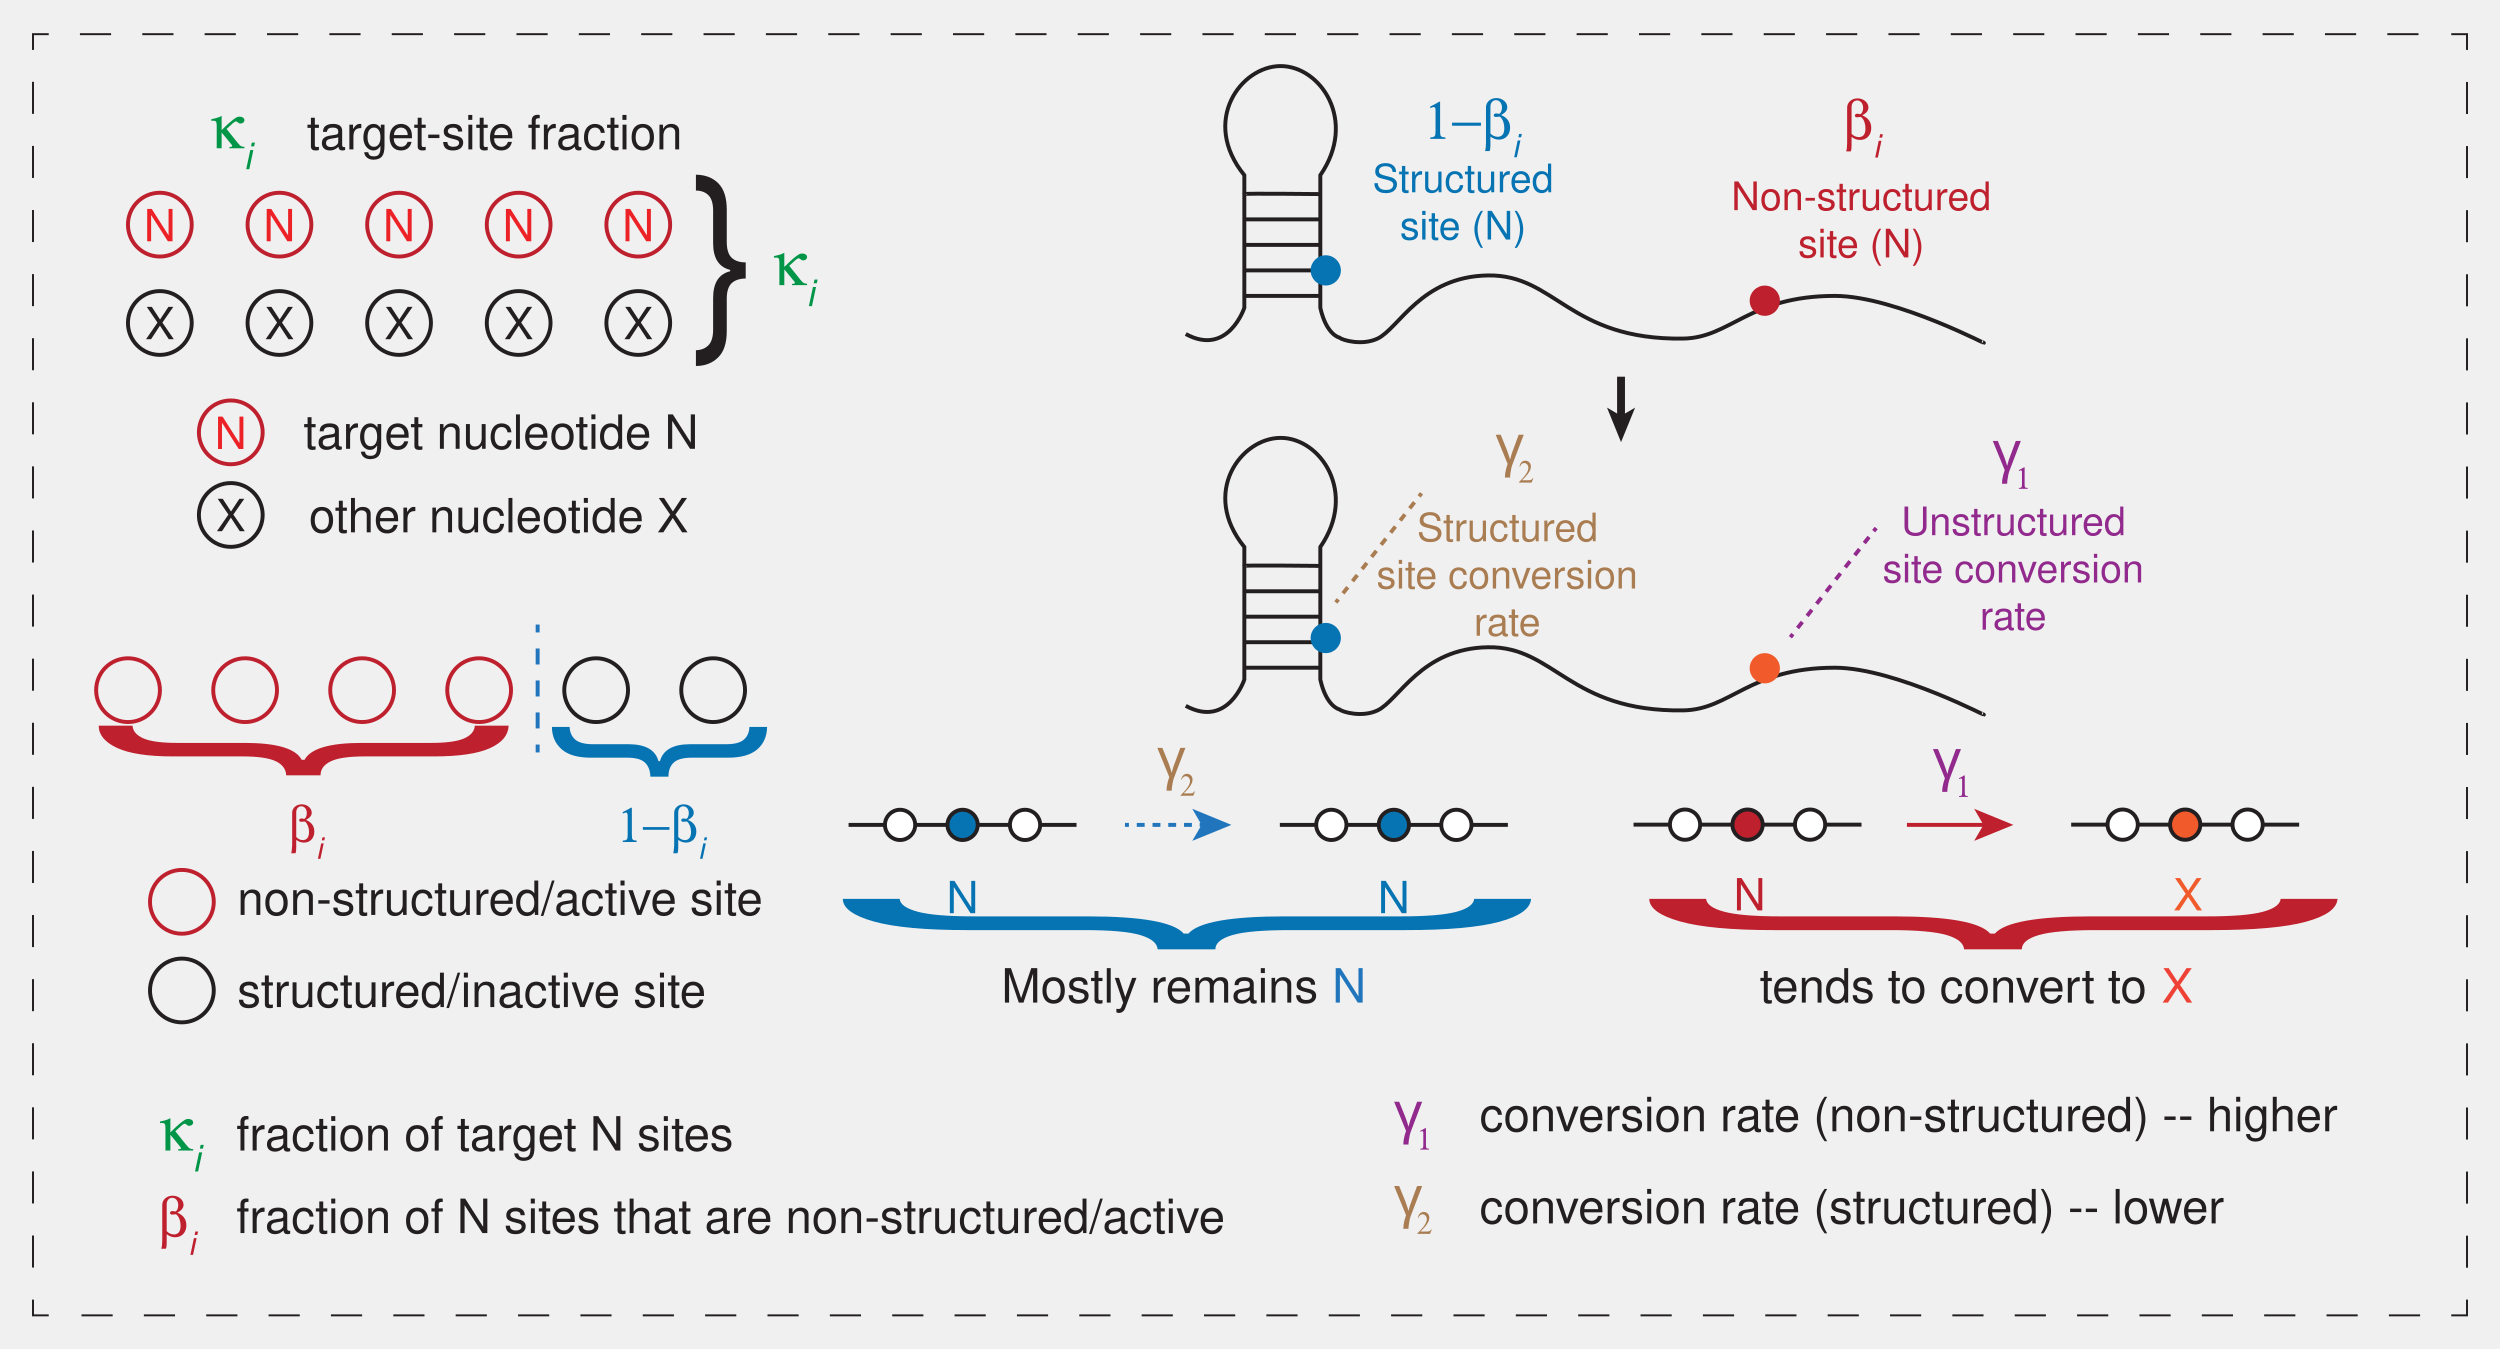
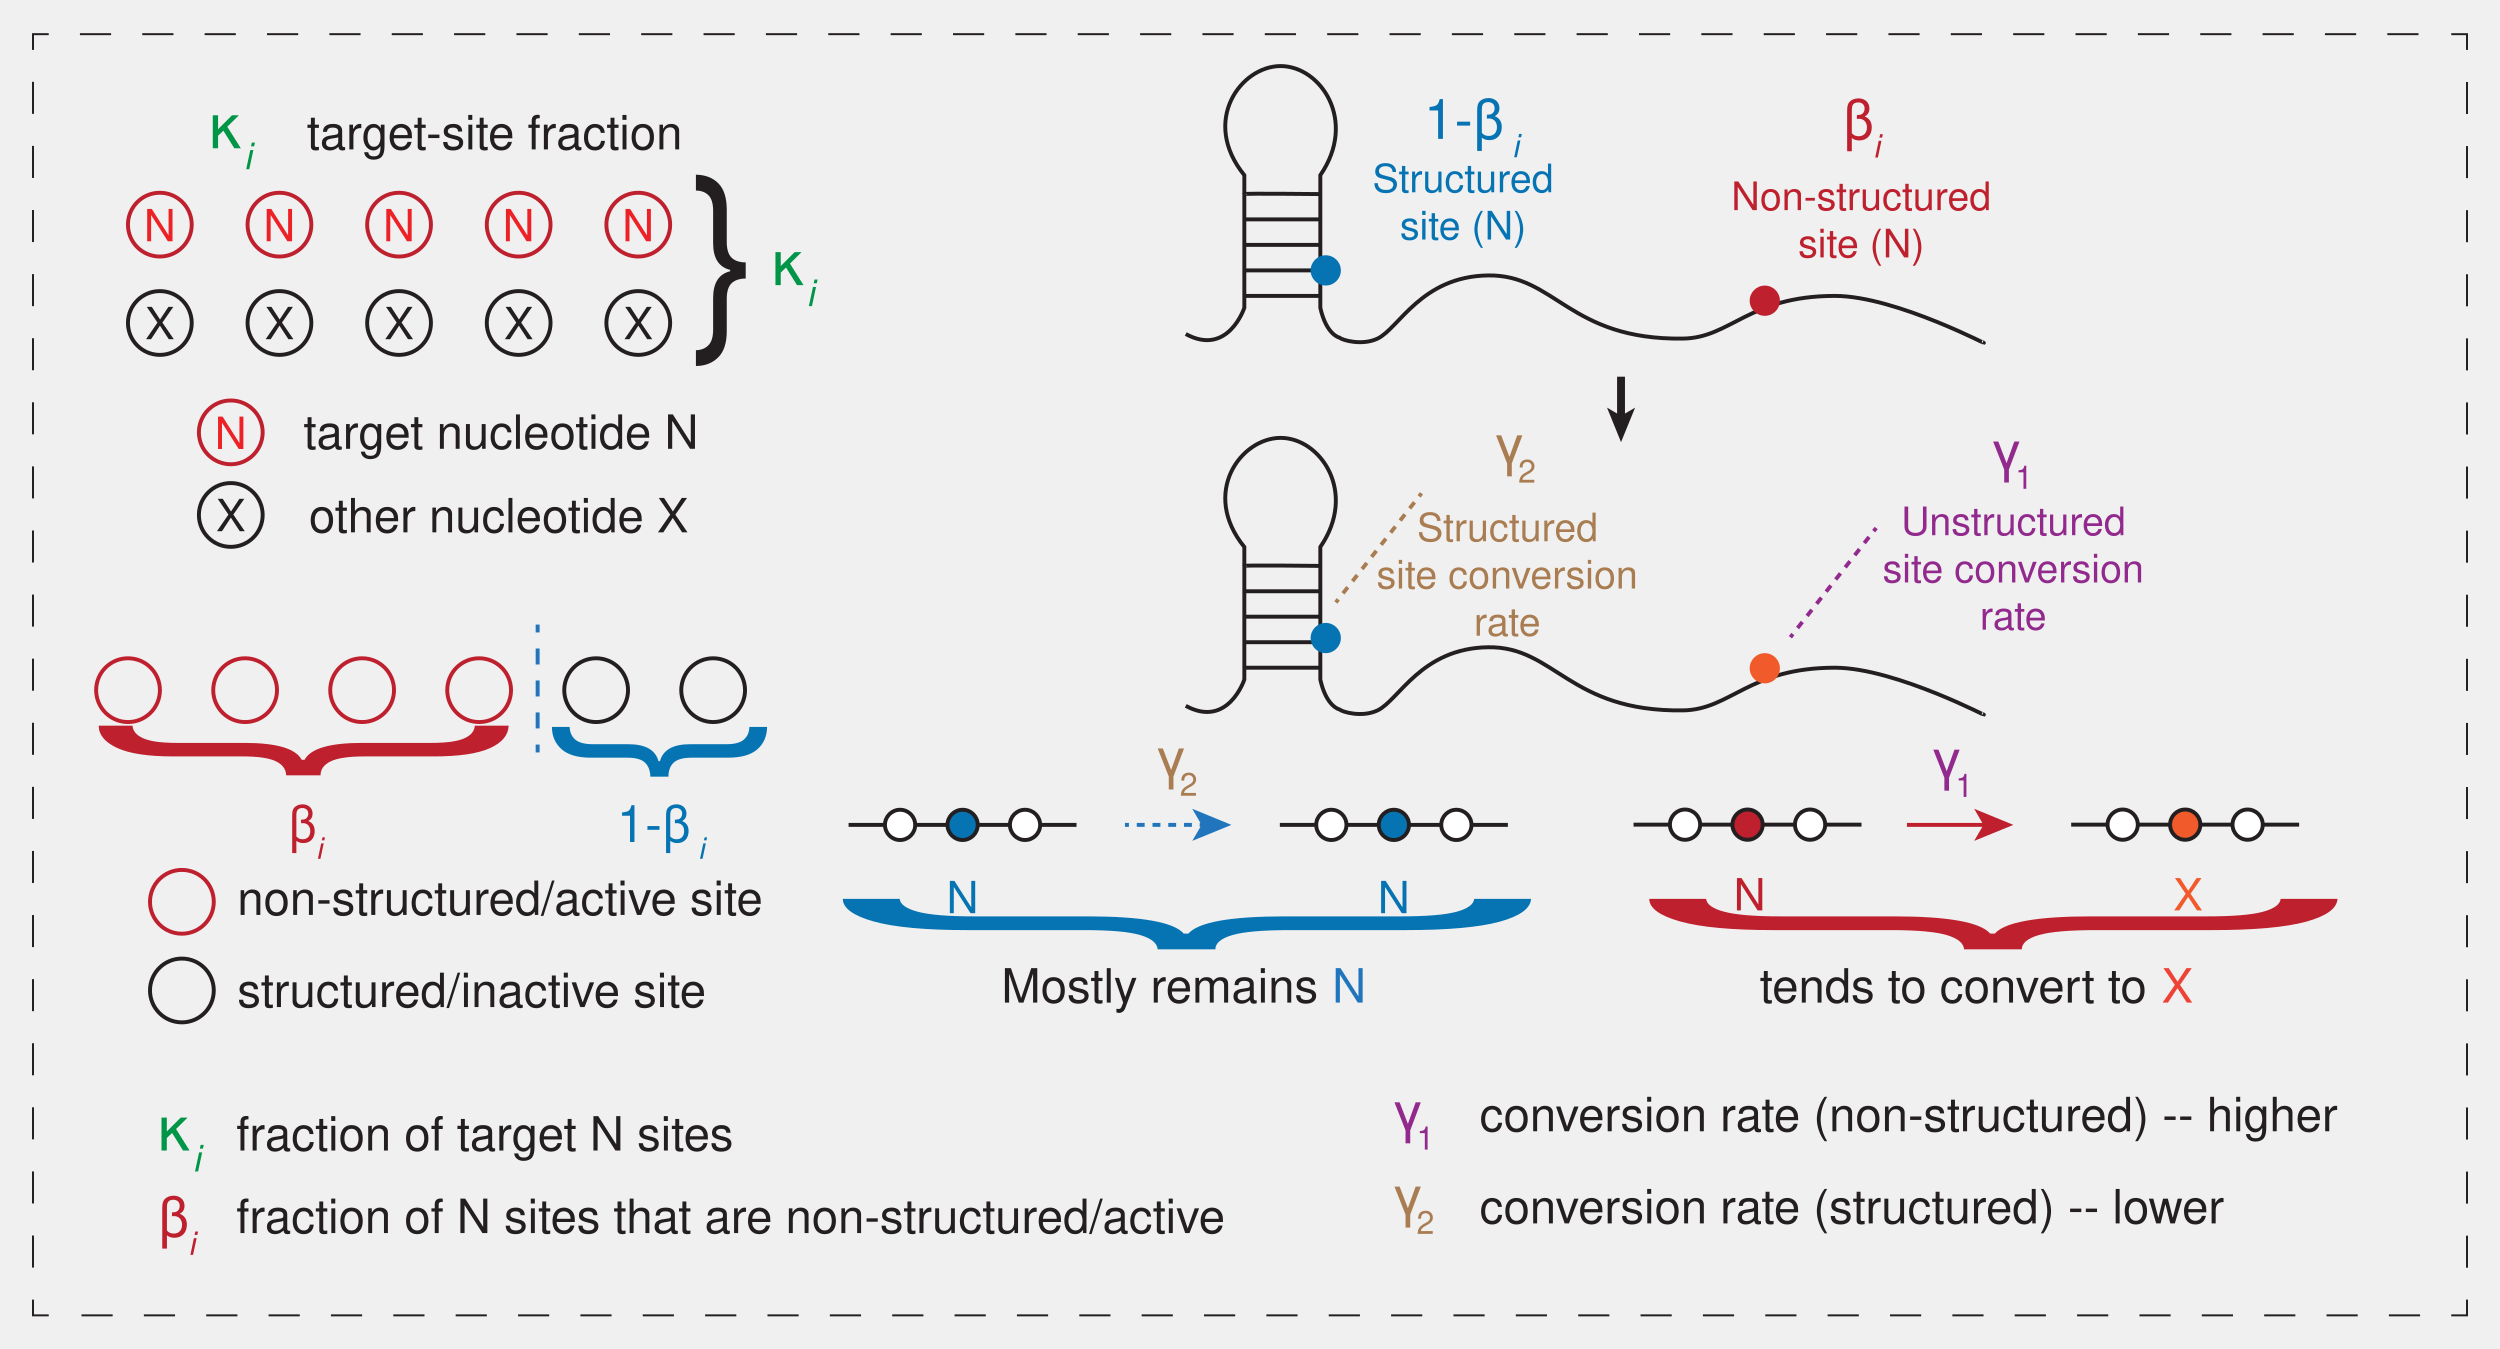
<svg xmlns="http://www.w3.org/2000/svg" id="Layer_1" data-name="Layer 1" viewBox="55.00 24.75 317.50 171.25" width="317.50" height="171.25">
  <defs>
    <style>
      .cls-1 {
        stroke-dasharray: 0 0 2.03 2.03;
      }

      .cls-1, .cls-2, .cls-3, .cls-4, .cls-5, .cls-6, .cls-7, .cls-8, .cls-9, .cls-10, .cls-11, .cls-12, .cls-13, .cls-14, .cls-15, .cls-16, .cls-17 {
        stroke-miterlimit: 10;
      }

      .cls-1, .cls-2, .cls-3, .cls-4, .cls-9, .cls-10, .cls-11, .cls-12, .cls-13, .cls-14, .cls-15, .cls-16, .cls-17 {
        fill: none;
      }

      .cls-1, .cls-2, .cls-5, .cls-6, .cls-7, .cls-8, .cls-10, .cls-11, .cls-13, .cls-14, .cls-15, .cls-16, .cls-17 {
        stroke-width: .5px;
      }

      .cls-1, .cls-2, .cls-13 {
        stroke: #2075bc;
      }

      .cls-18 {
        font-size: 31.34px;
      }

      .cls-18, .cls-19, .cls-20, .cls-7, .cls-21, .cls-22, .cls-23, .cls-24, .cls-25, .cls-26 {
        fill: #0673b3;
      }

      .cls-18, .cls-27, .cls-28, .cls-25, .cls-29 {
        font-family: AcuminConcept-ExtraCondThin, 'Acumin Variable Concept';
        font-variation-settings: 'wght' 100, 'wdth' 50, 'slnt' 0;
        font-weight: 200;
      }

      .cls-2 {
        stroke-dasharray: 0 0 1 1;
      }

      .cls-30, .cls-19, .cls-31, .cls-32, .cls-33, .cls-24, .cls-34 {
        font-family: Symbol, Symbol;
      }

      .cls-30, .cls-19, .cls-31, .cls-32, .cls-22, .cls-35 {
        font-size: 7px;
      }

      .cls-30, .cls-36 {
        fill: #922a8e;
      }

      .cls-31, .cls-37 {
        fill: #a97d51;
      }

      .cls-32, .cls-38, .cls-39, .cls-8, .cls-28, .cls-40, .cls-34, .cls-29, .cls-35, .cls-41 {
        fill: #be202e;
      }

      .cls-3 {
        stroke-dasharray: 0 0 3.96 3.96;
      }

      .cls-3, .cls-4, .cls-5, .cls-6, .cls-7, .cls-8, .cls-9, .cls-12, .cls-14 {
        stroke: #231f20;
      }

      .cls-3, .cls-4, .cls-12 {
        stroke-width: .25px;
      }

      .cls-42 {
        fill: #ef4237;
      }

      .cls-43, .cls-44 {
        fill: #2075bc;
      }

      .cls-45, .cls-27, .cls-46, .cls-47, .cls-48 {
        fill: #231f20;
      }

      .cls-33, .cls-49 {
        fill: #019547;
        font-size: 8px;
      }

      .cls-50, .cls-36, .cls-20, .cls-37, .cls-39, .cls-46, .cls-51, .cls-52, .cls-23, .cls-47, .cls-40 {
        font-family: Helvetica, Helvetica;
      }

      .cls-50, .cls-46 {
        font-size: 6px;
      }

      .cls-38, .cls-21, .cls-49, .cls-22, .cls-35 {
        font-family: Helvetica-Oblique, Helvetica;
        font-style: oblique;
      }

      .cls-38, .cls-21, .cls-24, .cls-34 {
        font-size: 6.45px;
      }

      .cls-4 {
        stroke-dasharray: 0 0 4.07 4.07;
      }

      .cls-27 {
        font-size: 27.86px;
      }

      .cls-5, .cls-51, .cls-53 {
        fill: #f15b2b;
      }

      .cls-6 {
        fill: #fff;
      }

      .cls-36, .cls-20, .cls-37, .cls-39 {
        font-size: 5px;
      }

      .cls-28 {
        font-size: 59.71px;
      }

      .cls-21 {
        letter-spacing: 0em;
      }

      .cls-22 {
        letter-spacing: 0em;
      }

      .cls-51, .cls-52, .cls-23, .cls-47, .cls-40 {
        font-size: 5.64px;
      }

      .cls-52 {
        fill: #ec2227;
      }

      .cls-10, .cls-11 {
        stroke-dasharray: 0 0 .98 .98;
      }

      .cls-10, .cls-15 {
        stroke: #922a8e;
      }

      .cls-25, .cls-29 {
        font-size: 100.23px;
      }

      .cls-11, .cls-16 {
        stroke: #a97d51;
      }

      .cls-26, .cls-48, .cls-44, .cls-41, .cls-53 {
        stroke-width: 0px;
      }

      .cls-17 {
        stroke: #be202e;
      }
    </style>
  </defs>
  <text class="cls-20" transform="translate(229.31 49.17)">
    <tspan x="0" y="0">Structured</tspan>
    <tspan x="3.48" y="6">site (N)</tspan>
  </text>
  <text class="cls-23" transform="translate(229.98 140.73)">
    <tspan x="0" y="0">N</tspan>
  </text>
  <text class="cls-29" transform="translate(336.02 145.88) rotate(-90) scale(.2 1)">
    <tspan x="0" y="0">{</tspan>
  </text>
  <text class="cls-25" transform="translate(233.6 145.88) rotate(-90) scale(.2 1)">
    <tspan x="0" y="0">{</tspan>
  </text>
  <text class="cls-28" transform="translate(110.16 123.77) rotate(-90) scale(.33 1)">
    <tspan x="0" y="0">{</tspan>
  </text>
  <text class="cls-18" transform="translate(147.47 123.94) rotate(-90) scale(.63 1)">
    <tspan x="0" y="0">{</tspan>
  </text>
  <text class="cls-27" transform="translate(150.26 51.34) rotate(-180) scale(.71 1)">
    <tspan x="0" y="0">{</tspan>
  </text>
  <text class="cls-50" transform="translate(182.17 152.08)">
    <tspan class="cls-45" x="0" y="0">Mostly remains </tspan>
    <tspan class="cls-43" x="42.01" y="0">N</tspan>
  </text>
  <text class="cls-46" transform="translate(93.55 81.75)">
    <tspan x="0" y="0">target nucleotide N</tspan>
  </text>
  <text class="cls-46" transform="translate(93.97 43.72)">
    <tspan x="0" y="0">target-site fraction</tspan>
  </text>
  <text class="cls-46" transform="translate(94.24 92.36)">
    <tspan x="0" y="0">other nucleotide X</tspan>
  </text>
  <text class="cls-46" transform="translate(85.14 140.95)">
    <tspan x="0" y="0">non-structured/active site</tspan>
  </text>
  <text class="cls-46" transform="translate(85.14 152.65)">
    <tspan x="0" y="0">structured/inactive site</tspan>
  </text>
  <text class="cls-46" transform="translate(85.01 170.87)">
    <tspan x="0" y="0">fraction of target N sites</tspan>
  </text>
  <text class="cls-46" transform="translate(85.01 181.35)">
    <tspan x="0" y="0">fraction of N sites that are non-structured/active</tspan>
  </text>
  <text class="cls-46" transform="translate(242.91 168.42)">
    <tspan x="0" y="0">conversion rate (non-structured) -- higher</tspan>
  </text>
  <text class="cls-46" transform="translate(242.91 180.12)">
    <tspan x="0" y="0">conversion rate (structured) -- lower</tspan>
  </text>
  <text class="cls-50" transform="translate(278.49 152.08)">
    <tspan class="cls-45" x="0" y="0">tends to convert to </tspan>
    <tspan class="cls-42" x="51.03" y="0">X</tspan>
  </text>
  <text class="cls-23" transform="translate(175.21 140.73)">
    <tspan x="0" y="0">N</tspan>
  </text>
  <text class="cls-52" transform="translate(73.27 55.39)">
    <tspan x="0" y="0">N</tspan>
  </text>
  <text class="cls-47" transform="translate(73.42 67.83)">
    <tspan x="0" y="0">X</tspan>
  </text>
  <text class="cls-47" transform="translate(88.61 67.83)">
    <tspan x="0" y="0">X</tspan>
  </text>
  <text class="cls-47" transform="translate(103.8 67.83)">
    <tspan x="0" y="0">X</tspan>
  </text>
  <text class="cls-47" transform="translate(118.99 67.83)">
    <tspan x="0" y="0">X</tspan>
  </text>
  <text class="cls-47" transform="translate(134.18 67.83)">
    <tspan x="0" y="0">X</tspan>
  </text>
  <text class="cls-52" transform="translate(88.45 55.39)">
    <tspan x="0" y="0">N</tspan>
  </text>
  <text class="cls-52" transform="translate(103.64 55.39)">
    <tspan x="0" y="0">N</tspan>
  </text>
  <text class="cls-52" transform="translate(118.83 55.39)">
    <tspan x="0" y="0">N</tspan>
  </text>
  <text class="cls-52" transform="translate(134.02 55.39)">
    <tspan x="0" y="0">N</tspan>
  </text>
  <text class="cls-51" transform="translate(331 140.37)">
    <tspan x="0" y="0">X</tspan>
  </text>
  <text class="cls-40" transform="translate(275.17 140.37)">
    <tspan x="0" y="0">N</tspan>
  </text>
  <text class="cls-37" transform="translate(234.96 93.49)">
    <tspan x="0" y="0">Structured</tspan>
    <tspan x="-5.14" y="6">site conversion</tspan>
    <tspan x="7.23" y="12">rate</tspan>
  </text>
  <text class="cls-36" transform="translate(296.45 92.72)">
    <tspan x="0" y="0">Unstructured</tspan>
    <tspan x="-2.36" y="6">site conversion</tspan>
    <tspan x="10" y="12">rate</tspan>
  </text>
  <text class="cls-39" transform="translate(274.88 51.44)">
    <tspan x="0" y="0">Non-structured</tspan>
    <tspan x="8.48" y="6">site (N)</tspan>
  </text>
  <g>
    <path class="cls-14" d="M205.59,67.17c5.37,2.93,7.44-3.33,7.44-3.33v-16.84c-5.58-6.87-.45-13.86,4.61-13.86s9.81,6.92,5.04,13.86v16.84c.77,3.44,2.41,3.78,2.41,3.78.41.35,2.9,1.06,4.86.13,2.72-1.29,5.53-7.89,14.03-8.02,8.58-.13,10.26,8.22,24.75,8.02,6.1-.08,8.35-5.42,19.3-5.42,7.82,0,20.42,6.81,18.77,5.88" />
    <path class="cls-14" d="M213.03,49.4c0-.11,9.64,0,9.64,0" />
    <line class="cls-14" x1="213.03" y1="52.61" x2="222.67" y2="52.61" />
    <line class="cls-14" x1="213.03" y1="59.09" x2="222.67" y2="59.09" />
    <line class="cls-14" x1="213.03" y1="62.33" x2="222.67" y2="62.33" />
    <line class="cls-14" x1="213.03" y1="55.85" x2="222.67" y2="55.85" />
  </g>
  <g>
    <path class="cls-14" d="M205.59,114.39c5.37,2.93,7.44-3.33,7.44-3.33v-16.84c-5.58-6.87-.45-13.86,4.61-13.86s9.81,6.92,5.04,13.86v16.84c.77,3.44,2.41,3.78,2.41,3.78.41.35,2.9,1.06,4.86.13,2.72-1.29,5.53-7.89,14.03-8.02s10.26,8.22,24.75,8.02c6.1-.08,8.35-5.42,19.3-5.42,7.82,0,20.42,6.81,18.77,5.88" />
    <path class="cls-14" d="M213.03,96.62c0-.11,9.64,0,9.64,0" />
    <line class="cls-14" x1="213.03" y1="99.84" x2="222.67" y2="99.84" />
    <line class="cls-14" x1="213.03" y1="106.31" x2="222.67" y2="106.31" />
    <line class="cls-14" x1="213.03" y1="109.55" x2="222.67" y2="109.55" />
    <line class="cls-14" x1="213.03" y1="103.07" x2="222.67" y2="103.07" />
  </g>
  <circle class="cls-26" cx="223.37" cy="59.09" r="1.92" />
  <circle class="cls-41" cx="279.13" cy="62.94" r="1.92" />
  <circle class="cls-26" cx="223.37" cy="105.78" r="1.92" />
  <circle class="cls-53" cx="279.13" cy="109.62" r="1.92" />
  <g>
    <line class="cls-9" x1="260.87" y1="72.59" x2="260.87" y2="77.8" />
    <polygon class="cls-48" points="260.87 80.9 259.09 76.52 260.87 77.56 262.66 76.52 260.87 80.9" />
  </g>
-   <text class="cls-31" transform="translate(244.92 83.71)">
-     <tspan x="0" y="0">γ</tspan>
-   </text>
-   <text class="cls-31" transform="translate(247.8 86.04) scale(.58)">
+   <text class="cls-31" transform="translate(244.92 83.71)" style="font-family:Helvetica,Arial,sans-serif">
+     <tspan x="0" y="0">γ</tspan>
+   </text>
+   <text class="cls-31" transform="translate(247.8 86.04) scale(.58)" style="font-family:Helvetica,Arial,sans-serif">
    <tspan x="0" y="0">2</tspan>
  </text>
-   <text class="cls-31" transform="translate(201.95 123.48)">
-     <tspan x="0" y="0">γ</tspan>
-   </text>
-   <text class="cls-31" transform="translate(204.83 125.81) scale(.58)">
+   <text class="cls-31" transform="translate(201.95 123.48)" style="font-family:Helvetica,Arial,sans-serif">
+     <tspan x="0" y="0">γ</tspan>
+   </text>
+   <text class="cls-31" transform="translate(204.83 125.81) scale(.58)" style="font-family:Helvetica,Arial,sans-serif">
    <tspan x="0" y="0">2</tspan>
  </text>
-   <text class="cls-31" transform="translate(232.02 179.12)">
-     <tspan x="0" y="0">γ</tspan>
-   </text>
-   <text class="cls-31" transform="translate(234.9 181.45) scale(.58)">
+   <text class="cls-31" transform="translate(232.02 179.12)" style="font-family:Helvetica,Arial,sans-serif">
+     <tspan x="0" y="0">γ</tspan>
+   </text>
+   <text class="cls-31" transform="translate(234.9 181.45) scale(.58)" style="font-family:Helvetica,Arial,sans-serif">
    <tspan x="0" y="0">2</tspan>
  </text>
-   <text class="cls-30" transform="translate(308.05 84.5)">
-     <tspan x="0" y="0">γ</tspan>
-   </text>
-   <text class="cls-30" transform="translate(310.93 86.83) scale(.58)">
+   <text class="cls-30" transform="translate(308.05 84.5)" style="font-family:Helvetica,Arial,sans-serif">
+     <tspan x="0" y="0">γ</tspan>
+   </text>
+   <text class="cls-30" transform="translate(310.93 86.83) scale(.58)" style="font-family:Helvetica,Arial,sans-serif">
    <tspan x="0" y="0">1</tspan>
  </text>
-   <text class="cls-30" transform="translate(300.45 123.63)">
-     <tspan x="0" y="0">γ</tspan>
-   </text>
-   <text class="cls-30" transform="translate(303.33 125.96) scale(.58)">
+   <text class="cls-30" transform="translate(300.45 123.63)" style="font-family:Helvetica,Arial,sans-serif">
+     <tspan x="0" y="0">γ</tspan>
+   </text>
+   <text class="cls-30" transform="translate(303.33 125.96) scale(.58)" style="font-family:Helvetica,Arial,sans-serif">
    <tspan x="0" y="0">1</tspan>
  </text>
-   <text class="cls-30" transform="translate(232.02 168.42)">
-     <tspan x="0" y="0">γ</tspan>
-   </text>
-   <text class="cls-30" transform="translate(234.9 170.75) scale(.58)">
+   <text class="cls-30" transform="translate(232.02 168.42)" style="font-family:Helvetica,Arial,sans-serif">
+     <tspan x="0" y="0">γ</tspan>
+   </text>
+   <text class="cls-30" transform="translate(234.9 170.75) scale(.58)" style="font-family:Helvetica,Arial,sans-serif">
    <tspan x="0" y="0">1</tspan>
  </text>
-   <text class="cls-32" transform="translate(289.04 42.43)">
-     <tspan x="0" y="0">b</tspan>
+   <text class="cls-32" transform="translate(289.04 42.43)" style="font-family:Helvetica,Arial,sans-serif">
+     <tspan x="0" y="0">β</tspan>
  </text>
  <text class="cls-35" transform="translate(292.88 44.76) scale(.58)">
    <tspan x="0" y="0">i</tspan>
  </text>
-   <text class="cls-32" transform="translate(75.06 181.79)">
-     <tspan x="0" y="0">b</tspan>
+   <text class="cls-32" transform="translate(75.06 181.79)" style="font-family:Helvetica,Arial,sans-serif">
+     <tspan x="0" y="0">β</tspan>
  </text>
  <text class="cls-35" transform="translate(78.91 184.12) scale(.58)">
    <tspan x="0" y="0">i</tspan>
  </text>
-   <text class="cls-34" transform="translate(91.59 131.68)">
-     <tspan x="0" y="0">b</tspan>
+   <text class="cls-34" transform="translate(91.59 131.68)" style="font-family:Helvetica,Arial,sans-serif">
+     <tspan x="0" y="0">β</tspan>
  </text>
  <text class="cls-38" transform="translate(95.13 133.82) scale(.58)">
    <tspan x="0" y="0">i</tspan>
  </text>
-   <text class="cls-19" transform="translate(235.83 42.39)">
-     <tspan x="0" y="0">1-b</tspan>
+   <text class="cls-19" transform="translate(235.83 42.39)" style="font-family:Helvetica,Arial,sans-serif">
+     <tspan x="0" y="0">1-β</tspan>
  </text>
  <text class="cls-22" transform="translate(247.03 44.72) scale(.58)">
    <tspan x="0" y="0">i</tspan>
  </text>
-   <text class="cls-24" transform="translate(133.34 131.68)">
-     <tspan x="0" y="0">1-b</tspan>
+   <text class="cls-24" transform="translate(133.34 131.68)" style="font-family:Helvetica,Arial,sans-serif">
+     <tspan x="0" y="0">1-β</tspan>
  </text>
  <text class="cls-21" transform="translate(143.66 133.82) scale(.58)">
    <tspan x="0" y="0">i</tspan>
  </text>
  <g>
    <line class="cls-13" x1="197.87" y1="129.51" x2="198.37" y2="129.51" />
    <line class="cls-2" x1="199.37" y1="129.51" x2="206.86" y2="129.51" />
    <line class="cls-13" x1="207.36" y1="129.51" x2="207.86" y2="129.51" />
    <polygon class="cls-44" points="211.39 129.51 206.42 131.54 207.6 129.51 206.42 127.47 211.39 129.51" />
  </g>
  <g>
    <line class="cls-13" x1="123.28" y1="104.07" x2="123.28" y2="105.07" />
    <line class="cls-1" x1="123.28" y1="107.11" x2="123.28" y2="118.29" />
    <line class="cls-13" x1="123.28" y1="119.31" x2="123.28" y2="120.31" />
  </g>
  <g>
    <line class="cls-17" x1="297.18" y1="129.51" x2="307.17" y2="129.51" />
    <polygon class="cls-41" points="310.7 129.51 305.72 131.54 306.9 129.51 305.72 127.47 310.7 129.51" />
  </g>
  <g>
    <line class="cls-15" x1="282.38" y1="105.68" x2="282.69" y2="105.28" />
    <line class="cls-10" x1="283.29" y1="104.51" x2="292.65" y2="92.59" />
    <line class="cls-15" x1="292.96" y1="92.21" x2="293.27" y2="91.81" />
  </g>
  <g>
    <line class="cls-16" x1="224.65" y1="101.26" x2="224.96" y2="100.87" />
    <line class="cls-11" x1="225.56" y1="100.1" x2="234.92" y2="88.18" />
    <line class="cls-16" x1="235.23" y1="87.79" x2="235.53" y2="87.4" />
  </g>
  <line class="cls-7" x1="162.77" y1="129.51" x2="191.72" y2="129.51" />
  <circle class="cls-7" cx="177.25" cy="129.51" r="1.92" />
  <circle class="cls-17" cx="75.3" cy="53.28" r="4.05" />
  <circle class="cls-17" cx="90.49" cy="53.28" r="4.05" />
  <circle class="cls-17" cx="105.68" cy="53.28" r="4.05" />
  <circle class="cls-17" cx="120.87" cy="53.28" r="4.05" />
  <circle class="cls-17" cx="136.06" cy="53.28" r="4.05" />
  <circle class="cls-17" cx="71.26" cy="112.4" r="4.05" />
  <circle class="cls-17" cx="86.13" cy="112.4" r="4.05" />
  <circle class="cls-17" cx="100.99" cy="112.4" r="4.05" />
  <circle class="cls-17" cx="115.85" cy="112.4" r="4.05" />
  <circle class="cls-17" cx="78.1" cy="139.28" r="4.05" />
  <circle class="cls-14" cx="75.3" cy="65.77" r="4.05" />
  <text class="cls-52" transform="translate(82.27 81.77)">
    <tspan x="0" y="0">N</tspan>
  </text>
  <text class="cls-47" transform="translate(82.43 92.21)">
    <tspan x="0" y="0">X</tspan>
  </text>
  <circle class="cls-17" cx="84.31" cy="79.66" r="4.05" />
  <circle class="cls-14" cx="84.31" cy="90.15" r="4.05" />
  <circle class="cls-14" cx="90.49" cy="65.77" r="4.05" />
  <circle class="cls-14" cx="105.68" cy="65.77" r="4.05" />
  <circle class="cls-14" cx="120.87" cy="65.77" r="4.05" />
  <circle class="cls-14" cx="136.06" cy="65.77" r="4.05" />
  <circle class="cls-14" cx="130.71" cy="112.4" r="4.05" />
  <circle class="cls-14" cx="78.1" cy="150.54" r="4.05" />
  <circle class="cls-14" cx="145.57" cy="112.4" r="4.05" />
  <circle class="cls-6" cx="169.31" cy="129.51" r="1.92" />
  <circle class="cls-6" cx="185.18" cy="129.51" r="1.92" />
  <line class="cls-7" x1="217.54" y1="129.51" x2="246.5" y2="129.51" />
  <circle class="cls-7" cx="232.02" cy="129.51" r="1.92" />
  <circle class="cls-6" cx="224.08" cy="129.51" r="1.92" />
  <circle class="cls-6" cx="239.96" cy="129.51" r="1.92" />
  <line class="cls-7" x1="262.46" y1="129.48" x2="291.41" y2="129.48" />
  <circle class="cls-8" cx="276.94" cy="129.48" r="1.92" />
  <circle class="cls-6" cx="269" cy="129.48" r="1.92" />
  <circle class="cls-6" cx="284.88" cy="129.48" r="1.92" />
  <line class="cls-7" x1="318.04" y1="129.48" x2="346.99" y2="129.48" />
  <circle class="cls-5" cx="332.52" cy="129.48" r="1.92" />
  <circle class="cls-6" cx="324.58" cy="129.48" r="1.92" />
  <circle class="cls-6" cx="340.45" cy="129.48" r="1.92" />
-   <text class="cls-33" transform="translate(153.03 60.96)">
-     <tspan x="0" y="0">k</tspan>
+   <text class="cls-33" transform="translate(153.03 60.96)" style="font-family:Helvetica,Arial,sans-serif">
+     <tspan x="0" y="0">κ</tspan>
  </text>
  <text class="cls-49" transform="translate(157.42 63.63) scale(.58)">
    <tspan x="0" y="0">i</tspan>
  </text>
-   <text class="cls-33" transform="translate(158.46 60.96)">
+   <text class="cls-33" transform="translate(158.46 60.96)" style="font-family:Helvetica,Arial,sans-serif">
    <tspan x="0" y="0"> </tspan>
  </text>
-   <text class="cls-33" transform="translate(75.06 170.87)">
-     <tspan x="0" y="0">k</tspan>
+   <text class="cls-33" transform="translate(75.06 170.87)" style="font-family:Helvetica,Arial,sans-serif">
+     <tspan x="0" y="0">κ</tspan>
  </text>
  <text class="cls-49" transform="translate(79.46 173.53) scale(.58)">
    <tspan x="0" y="0">i</tspan>
  </text>
-   <text class="cls-33" transform="translate(80.49 170.87)">
+   <text class="cls-33" transform="translate(80.49 170.87)" style="font-family:Helvetica,Arial,sans-serif">
    <tspan x="0" y="0"> </tspan>
  </text>
-   <text class="cls-33" transform="translate(81.57 43.58)">
-     <tspan x="0" y="0">k</tspan>
+   <text class="cls-33" transform="translate(81.57 43.58)" style="font-family:Helvetica,Arial,sans-serif">
+     <tspan x="0" y="0">κ</tspan>
  </text>
  <text class="cls-49" transform="translate(85.96 46.24) scale(.58)">
    <tspan x="0" y="0">i</tspan>
  </text>
-   <text class="cls-33" transform="translate(87 43.58)">
+   <text class="cls-33" transform="translate(87 43.58)" style="font-family:Helvetica,Arial,sans-serif">
    <tspan x="0" y="0"> </tspan>
  </text>
  <g>
    <polyline class="cls-12" points="368.31 189.8 368.31 191.8 366.31 191.8" />
    <line class="cls-3" x1="362.35" y1="191.8" x2="63.17" y2="191.8" />
    <polyline class="cls-12" points="61.19 191.8 59.19 191.8 59.19 189.8" />
    <line class="cls-4" x1="59.19" y1="185.73" x2="59.19" y2="33.13" />
    <polyline class="cls-12" points="59.19 31.09 59.19 29.09 61.19 29.09" />
    <line class="cls-3" x1="65.15" y1="29.09" x2="364.33" y2="29.09" />
    <polyline class="cls-12" points="366.31 29.09 368.31 29.09 368.31 31.09" />
    <line class="cls-4" x1="368.31" y1="35.16" x2="368.31" y2="187.76" />
  </g>
</svg>
